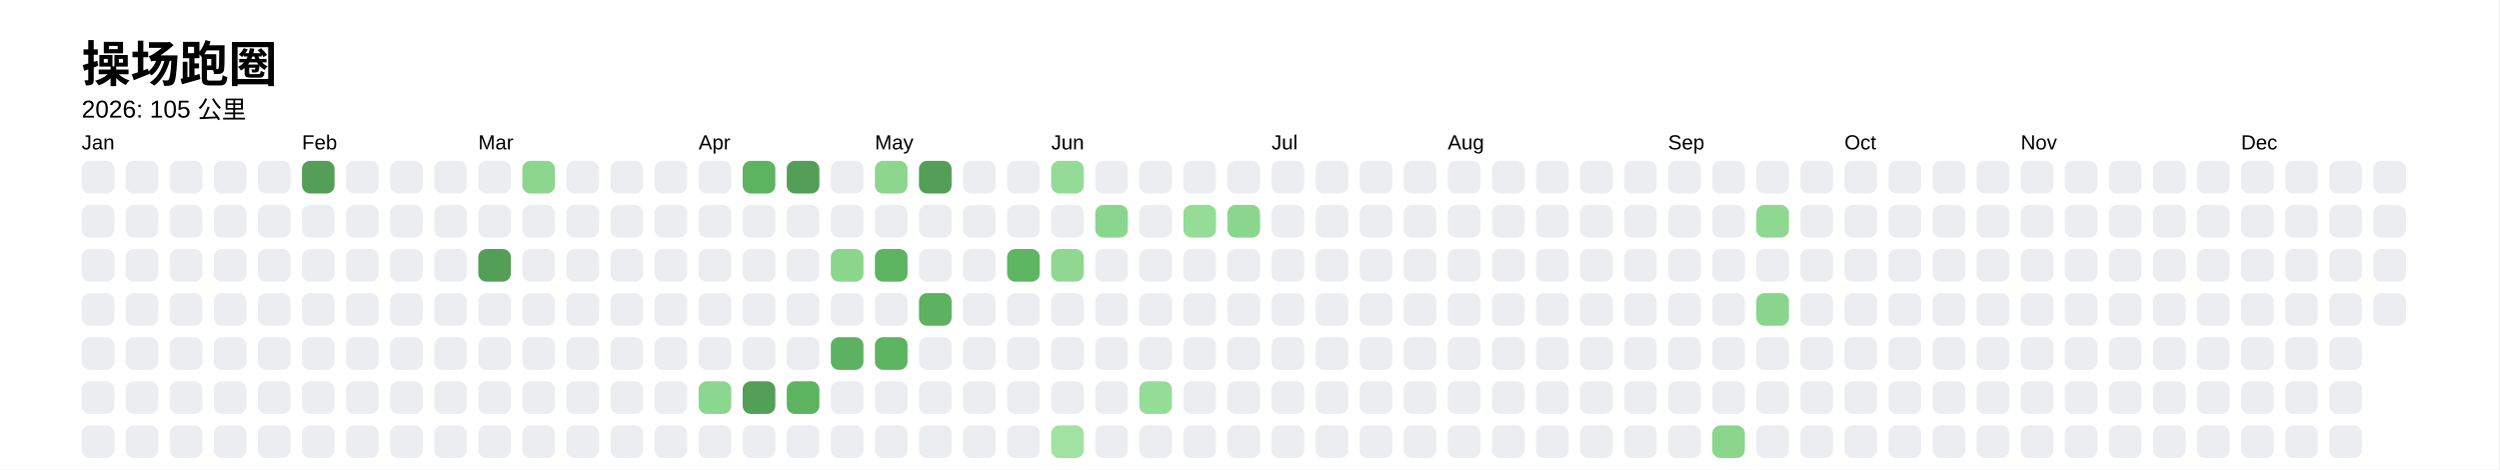
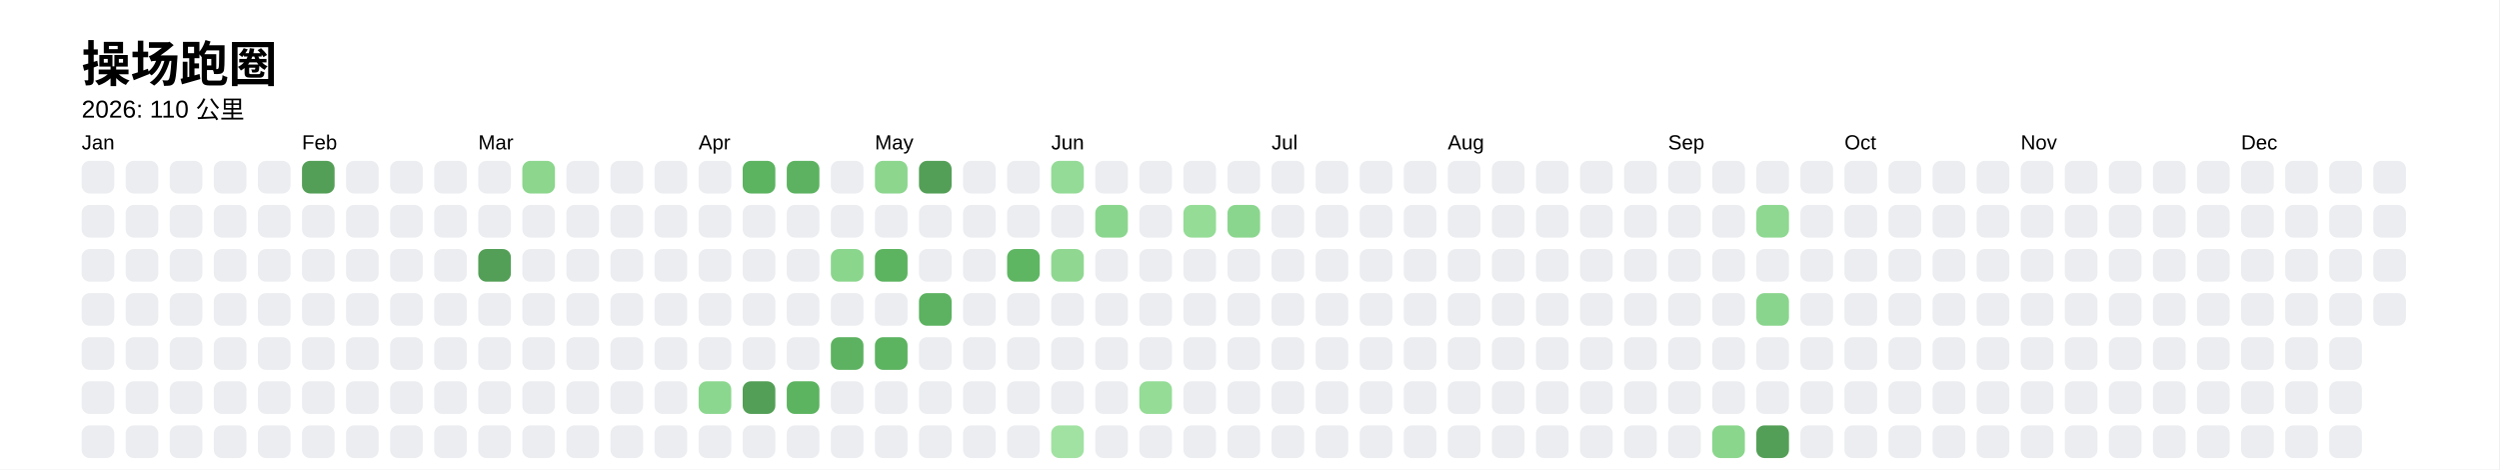
<svg xmlns="http://www.w3.org/2000/svg" baseProfile="full" height="57.5mm" version="1.1" viewBox="0,0,306.2,57.5" width="306.2mm">
  <defs />
  <rect fill="#FFFFFF" height="57.5" width="306.2" x="0" y="0" />
  <text fill="#000000" style="font-size:6px; font-family:Arial; font-weight:bold;" x="10" y="10">操场跑圈</text>
-   <text fill="#000000" style="font-size:3px; font-family:Arial;" x="10" y="14.4">2026: 105 公里</text>
+   <text fill="#000000" style="font-size:3px; font-family:Arial;" x="10" y="14.4">2026: 110 公里</text>
  <text fill="#000000" style="font-size:2.5px; font-family:Arial" x="10" y="18.3">Jan</text>
  <rect fill="#EBEDF0" height="4" rx="1" ry="1" width="4" x="10" y="19.7" />
  <rect fill="#EBEDF0" height="4" rx="1" ry="1" width="4" x="10" y="25.1" />
  <rect fill="#EBEDF0" height="4" rx="1" ry="1" width="4" x="10" y="30.5" />
  <rect fill="#EBEDF0" height="4" rx="1" ry="1" width="4" x="10" y="35.9" />
  <rect fill="#EBEDF0" height="4" rx="1" ry="1" width="4" x="10" y="41.3" />
  <rect fill="#EBEDF0" height="4" rx="1" ry="1" width="4" x="10" y="46.7" />
  <rect fill="#EBEDF0" height="4" rx="1" ry="1" width="4" x="10" y="52.1" />
  <rect fill="#EBEDF0" height="4" rx="1" ry="1" width="4" x="15.4" y="19.7" />
  <rect fill="#EBEDF0" height="4" rx="1" ry="1" width="4" x="15.4" y="25.1" />
  <rect fill="#EBEDF0" height="4" rx="1" ry="1" width="4" x="15.4" y="30.5" />
  <rect fill="#EBEDF0" height="4" rx="1" ry="1" width="4" x="15.4" y="35.9" />
  <rect fill="#EBEDF0" height="4" rx="1" ry="1" width="4" x="15.4" y="41.3" />
  <rect fill="#EBEDF0" height="4" rx="1" ry="1" width="4" x="15.4" y="46.7" />
  <rect fill="#EBEDF0" height="4" rx="1" ry="1" width="4" x="15.4" y="52.1" />
  <rect fill="#EBEDF0" height="4" rx="1" ry="1" width="4" x="20.8" y="19.7" />
  <rect fill="#EBEDF0" height="4" rx="1" ry="1" width="4" x="20.8" y="25.1" />
  <rect fill="#EBEDF0" height="4" rx="1" ry="1" width="4" x="20.8" y="30.5" />
  <rect fill="#EBEDF0" height="4" rx="1" ry="1" width="4" x="20.8" y="35.9" />
  <rect fill="#EBEDF0" height="4" rx="1" ry="1" width="4" x="20.8" y="41.3" />
  <rect fill="#EBEDF0" height="4" rx="1" ry="1" width="4" x="20.8" y="46.7" />
  <rect fill="#EBEDF0" height="4" rx="1" ry="1" width="4" x="20.8" y="52.1" />
  <rect fill="#EBEDF0" height="4" rx="1" ry="1" width="4" x="26.2" y="19.7" />
  <rect fill="#EBEDF0" height="4" rx="1" ry="1" width="4" x="26.2" y="25.1" />
  <rect fill="#EBEDF0" height="4" rx="1" ry="1" width="4" x="26.2" y="30.5" />
  <rect fill="#EBEDF0" height="4" rx="1" ry="1" width="4" x="26.2" y="35.9" />
  <rect fill="#EBEDF0" height="4" rx="1" ry="1" width="4" x="26.2" y="41.3" />
  <rect fill="#EBEDF0" height="4" rx="1" ry="1" width="4" x="26.2" y="46.7" />
  <rect fill="#EBEDF0" height="4" rx="1" ry="1" width="4" x="26.2" y="52.1" />
  <rect fill="#EBEDF0" height="4" rx="1" ry="1" width="4" x="31.6" y="19.7" />
  <rect fill="#EBEDF0" height="4" rx="1" ry="1" width="4" x="31.6" y="25.1" />
  <rect fill="#EBEDF0" height="4" rx="1" ry="1" width="4" x="31.6" y="30.5" />
  <rect fill="#EBEDF0" height="4" rx="1" ry="1" width="4" x="31.6" y="35.9" />
  <rect fill="#EBEDF0" height="4" rx="1" ry="1" width="4" x="31.6" y="41.3" />
  <rect fill="#EBEDF0" height="4" rx="1" ry="1" width="4" x="31.6" y="46.7" />
  <rect fill="#EBEDF0" height="4" rx="1" ry="1" width="4" x="31.6" y="52.1" />
  <text fill="#000000" style="font-size:2.5px; font-family:Arial" x="37.0" y="18.3">Feb</text>
  <rect fill="#549F57" height="4" rx="1" ry="1" width="4" x="37.0" y="19.7" />
  <rect fill="#EBEDF0" height="4" rx="1" ry="1" width="4" x="37.0" y="25.1" />
  <rect fill="#EBEDF0" height="4" rx="1" ry="1" width="4" x="37.0" y="30.5" />
  <rect fill="#EBEDF0" height="4" rx="1" ry="1" width="4" x="37.0" y="35.9" />
  <rect fill="#EBEDF0" height="4" rx="1" ry="1" width="4" x="37.0" y="41.3" />
  <rect fill="#EBEDF0" height="4" rx="1" ry="1" width="4" x="37.0" y="46.7" />
  <rect fill="#EBEDF0" height="4" rx="1" ry="1" width="4" x="37.0" y="52.1" />
  <rect fill="#EBEDF0" height="4" rx="1" ry="1" width="4" x="42.4" y="19.7" />
  <rect fill="#EBEDF0" height="4" rx="1" ry="1" width="4" x="42.4" y="25.1" />
  <rect fill="#EBEDF0" height="4" rx="1" ry="1" width="4" x="42.4" y="30.5" />
  <rect fill="#EBEDF0" height="4" rx="1" ry="1" width="4" x="42.4" y="35.9" />
  <rect fill="#EBEDF0" height="4" rx="1" ry="1" width="4" x="42.4" y="41.3" />
  <rect fill="#EBEDF0" height="4" rx="1" ry="1" width="4" x="42.4" y="46.7" />
  <rect fill="#EBEDF0" height="4" rx="1" ry="1" width="4" x="42.4" y="52.1" />
  <rect fill="#EBEDF0" height="4" rx="1" ry="1" width="4" x="47.8" y="19.7" />
  <rect fill="#EBEDF0" height="4" rx="1" ry="1" width="4" x="47.8" y="25.1" />
  <rect fill="#EBEDF0" height="4" rx="1" ry="1" width="4" x="47.8" y="30.5" />
  <rect fill="#EBEDF0" height="4" rx="1" ry="1" width="4" x="47.8" y="35.9" />
  <rect fill="#EBEDF0" height="4" rx="1" ry="1" width="4" x="47.8" y="41.3" />
  <rect fill="#EBEDF0" height="4" rx="1" ry="1" width="4" x="47.8" y="46.7" />
  <rect fill="#EBEDF0" height="4" rx="1" ry="1" width="4" x="47.8" y="52.1" />
  <rect fill="#EBEDF0" height="4" rx="1" ry="1" width="4" x="53.2" y="19.7" />
  <rect fill="#EBEDF0" height="4" rx="1" ry="1" width="4" x="53.2" y="25.1" />
  <rect fill="#EBEDF0" height="4" rx="1" ry="1" width="4" x="53.2" y="30.5" />
  <rect fill="#EBEDF0" height="4" rx="1" ry="1" width="4" x="53.2" y="35.9" />
  <rect fill="#EBEDF0" height="4" rx="1" ry="1" width="4" x="53.2" y="41.3" />
  <rect fill="#EBEDF0" height="4" rx="1" ry="1" width="4" x="53.2" y="46.7" />
  <rect fill="#EBEDF0" height="4" rx="1" ry="1" width="4" x="53.2" y="52.1" />
  <text fill="#000000" style="font-size:2.5px; font-family:Arial" x="58.6" y="18.3">Mar</text>
  <rect fill="#EBEDF0" height="4" rx="1" ry="1" width="4" x="58.6" y="19.7" />
  <rect fill="#EBEDF0" height="4" rx="1" ry="1" width="4" x="58.6" y="25.1" />
  <rect fill="#549F57" height="4" rx="1" ry="1" width="4" x="58.6" y="30.5" />
  <rect fill="#EBEDF0" height="4" rx="1" ry="1" width="4" x="58.6" y="35.9" />
  <rect fill="#EBEDF0" height="4" rx="1" ry="1" width="4" x="58.6" y="41.3" />
  <rect fill="#EBEDF0" height="4" rx="1" ry="1" width="4" x="58.6" y="46.7" />
  <rect fill="#EBEDF0" height="4" rx="1" ry="1" width="4" x="58.6" y="52.1" />
  <rect fill="#8cd68e" height="4" rx="1" ry="1" width="4" x="64" y="19.7" />
  <rect fill="#EBEDF0" height="4" rx="1" ry="1" width="4" x="64" y="25.1" />
  <rect fill="#EBEDF0" height="4" rx="1" ry="1" width="4" x="64" y="30.5" />
  <rect fill="#EBEDF0" height="4" rx="1" ry="1" width="4" x="64" y="35.9" />
  <rect fill="#EBEDF0" height="4" rx="1" ry="1" width="4" x="64" y="41.3" />
  <rect fill="#EBEDF0" height="4" rx="1" ry="1" width="4" x="64" y="46.7" />
  <rect fill="#EBEDF0" height="4" rx="1" ry="1" width="4" x="64" y="52.1" />
  <rect fill="#EBEDF0" height="4" rx="1" ry="1" width="4" x="69.4" y="19.7" />
  <rect fill="#EBEDF0" height="4" rx="1" ry="1" width="4" x="69.4" y="25.1" />
  <rect fill="#EBEDF0" height="4" rx="1" ry="1" width="4" x="69.4" y="30.5" />
  <rect fill="#EBEDF0" height="4" rx="1" ry="1" width="4" x="69.4" y="35.9" />
  <rect fill="#EBEDF0" height="4" rx="1" ry="1" width="4" x="69.4" y="41.3" />
  <rect fill="#EBEDF0" height="4" rx="1" ry="1" width="4" x="69.4" y="46.7" />
  <rect fill="#EBEDF0" height="4" rx="1" ry="1" width="4" x="69.4" y="52.1" />
  <rect fill="#EBEDF0" height="4" rx="1" ry="1" width="4" x="74.8" y="19.7" />
  <rect fill="#EBEDF0" height="4" rx="1" ry="1" width="4" x="74.8" y="25.1" />
  <rect fill="#EBEDF0" height="4" rx="1" ry="1" width="4" x="74.8" y="30.5" />
  <rect fill="#EBEDF0" height="4" rx="1" ry="1" width="4" x="74.8" y="35.9" />
  <rect fill="#EBEDF0" height="4" rx="1" ry="1" width="4" x="74.8" y="41.3" />
  <rect fill="#EBEDF0" height="4" rx="1" ry="1" width="4" x="74.8" y="46.7" />
  <rect fill="#EBEDF0" height="4" rx="1" ry="1" width="4" x="74.8" y="52.1" />
  <rect fill="#EBEDF0" height="4" rx="1" ry="1" width="4" x="80.2" y="19.7" />
  <rect fill="#EBEDF0" height="4" rx="1" ry="1" width="4" x="80.2" y="25.1" />
  <rect fill="#EBEDF0" height="4" rx="1" ry="1" width="4" x="80.2" y="30.5" />
  <rect fill="#EBEDF0" height="4" rx="1" ry="1" width="4" x="80.2" y="35.9" />
  <rect fill="#EBEDF0" height="4" rx="1" ry="1" width="4" x="80.2" y="41.3" />
  <rect fill="#EBEDF0" height="4" rx="1" ry="1" width="4" x="80.2" y="46.7" />
  <rect fill="#EBEDF0" height="4" rx="1" ry="1" width="4" x="80.2" y="52.1" />
  <text fill="#000000" style="font-size:2.5px; font-family:Arial" x="85.6" y="18.3">Apr</text>
  <rect fill="#EBEDF0" height="4" rx="1" ry="1" width="4" x="85.6" y="19.7" />
  <rect fill="#EBEDF0" height="4" rx="1" ry="1" width="4" x="85.6" y="25.1" />
  <rect fill="#EBEDF0" height="4" rx="1" ry="1" width="4" x="85.6" y="30.5" />
  <rect fill="#EBEDF0" height="4" rx="1" ry="1" width="4" x="85.6" y="35.9" />
  <rect fill="#EBEDF0" height="4" rx="1" ry="1" width="4" x="85.6" y="41.3" />
  <rect fill="#8cd78f" height="4" rx="1" ry="1" width="4" x="85.6" y="46.7" />
  <rect fill="#EBEDF0" height="4" rx="1" ry="1" width="4" x="85.6" y="52.1" />
  <rect fill="#5cb360" height="4" rx="1" ry="1" width="4" x="91" y="19.7" />
  <rect fill="#EBEDF0" height="4" rx="1" ry="1" width="4" x="91" y="25.1" />
  <rect fill="#EBEDF0" height="4" rx="1" ry="1" width="4" x="91" y="30.5" />
  <rect fill="#EBEDF0" height="4" rx="1" ry="1" width="4" x="91" y="35.9" />
  <rect fill="#EBEDF0" height="4" rx="1" ry="1" width="4" x="91" y="41.3" />
  <rect fill="#549F57" height="4" rx="1" ry="1" width="4" x="91" y="46.7" />
  <rect fill="#EBEDF0" height="4" rx="1" ry="1" width="4" x="91" y="52.1" />
-   <rect fill="#549F57" height="4" rx="1" ry="1" width="4" x="96.4" y="19.7" />
+   <rect fill="#5cb260" height="4" rx="1" ry="1" width="4" x="96.4" y="19.7" />
  <rect fill="#EBEDF0" height="4" rx="1" ry="1" width="4" x="96.4" y="25.1" />
  <rect fill="#EBEDF0" height="4" rx="1" ry="1" width="4" x="96.4" y="30.5" />
  <rect fill="#EBEDF0" height="4" rx="1" ry="1" width="4" x="96.4" y="35.9" />
  <rect fill="#EBEDF0" height="4" rx="1" ry="1" width="4" x="96.4" y="41.3" />
  <rect fill="#5cb360" height="4" rx="1" ry="1" width="4" x="96.4" y="46.7" />
  <rect fill="#EBEDF0" height="4" rx="1" ry="1" width="4" x="96.4" y="52.1" />
  <rect fill="#EBEDF0" height="4" rx="1" ry="1" width="4" x="101.8" y="19.7" />
  <rect fill="#EBEDF0" height="4" rx="1" ry="1" width="4" x="101.8" y="25.1" />
  <rect fill="#8bd68d" height="4" rx="1" ry="1" width="4" x="101.8" y="30.5" />
  <rect fill="#EBEDF0" height="4" rx="1" ry="1" width="4" x="101.8" y="35.9" />
  <rect fill="#5cb260" height="4" rx="1" ry="1" width="4" x="101.8" y="41.3" />
  <rect fill="#EBEDF0" height="4" rx="1" ry="1" width="4" x="101.8" y="46.7" />
  <rect fill="#EBEDF0" height="4" rx="1" ry="1" width="4" x="101.8" y="52.1" />
  <text fill="#000000" style="font-size:2.5px; font-family:Arial" x="107.2" y="18.3">May</text>
  <rect fill="#8cd68e" height="4" rx="1" ry="1" width="4" x="107.2" y="19.7" />
  <rect fill="#EBEDF0" height="4" rx="1" ry="1" width="4" x="107.2" y="25.1" />
  <rect fill="#5cb360" height="4" rx="1" ry="1" width="4" x="107.2" y="30.5" />
  <rect fill="#EBEDF0" height="4" rx="1" ry="1" width="4" x="107.2" y="35.9" />
  <rect fill="#5cb360" height="4" rx="1" ry="1" width="4" x="107.2" y="41.3" />
  <rect fill="#EBEDF0" height="4" rx="1" ry="1" width="4" x="107.2" y="46.7" />
  <rect fill="#EBEDF0" height="4" rx="1" ry="1" width="4" x="107.2" y="52.1" />
  <rect fill="#549F57" height="4" rx="1" ry="1" width="4" x="112.6" y="19.7" />
  <rect fill="#EBEDF0" height="4" rx="1" ry="1" width="4" x="112.6" y="25.1" />
  <rect fill="#EBEDF0" height="4" rx="1" ry="1" width="4" x="112.6" y="30.5" />
  <rect fill="#5cb260" height="4" rx="1" ry="1" width="4" x="112.6" y="35.9" />
  <rect fill="#EBEDF0" height="4" rx="1" ry="1" width="4" x="112.6" y="41.3" />
  <rect fill="#EBEDF0" height="4" rx="1" ry="1" width="4" x="112.6" y="46.7" />
  <rect fill="#EBEDF0" height="4" rx="1" ry="1" width="4" x="112.6" y="52.1" />
  <rect fill="#EBEDF0" height="4" rx="1" ry="1" width="4" x="118" y="19.7" />
  <rect fill="#EBEDF0" height="4" rx="1" ry="1" width="4" x="118" y="25.1" />
  <rect fill="#EBEDF0" height="4" rx="1" ry="1" width="4" x="118" y="30.5" />
  <rect fill="#EBEDF0" height="4" rx="1" ry="1" width="4" x="118" y="35.9" />
  <rect fill="#EBEDF0" height="4" rx="1" ry="1" width="4" x="118" y="41.3" />
  <rect fill="#EBEDF0" height="4" rx="1" ry="1" width="4" x="118" y="46.7" />
  <rect fill="#EBEDF0" height="4" rx="1" ry="1" width="4" x="118" y="52.1" />
  <rect fill="#EBEDF0" height="4" rx="1" ry="1" width="4" x="123.4" y="19.7" />
  <rect fill="#EBEDF0" height="4" rx="1" ry="1" width="4" x="123.4" y="25.1" />
  <rect fill="#5eb663" height="4" rx="1" ry="1" width="4" x="123.4" y="30.5" />
  <rect fill="#EBEDF0" height="4" rx="1" ry="1" width="4" x="123.4" y="35.9" />
  <rect fill="#EBEDF0" height="4" rx="1" ry="1" width="4" x="123.4" y="41.3" />
  <rect fill="#EBEDF0" height="4" rx="1" ry="1" width="4" x="123.4" y="46.7" />
  <rect fill="#EBEDF0" height="4" rx="1" ry="1" width="4" x="123.4" y="52.1" />
  <text fill="#000000" style="font-size:2.5px; font-family:Arial" x="128.8" y="18.3">Jun</text>
  <rect fill="#94db97" height="4" rx="1" ry="1" width="4" x="128.8" y="19.7" />
  <rect fill="#EBEDF0" height="4" rx="1" ry="1" width="4" x="128.8" y="25.1" />
  <rect fill="#90d892" height="4" rx="1" ry="1" width="4" x="128.8" y="30.5" />
  <rect fill="#EBEDF0" height="4" rx="1" ry="1" width="4" x="128.8" y="35.9" />
  <rect fill="#EBEDF0" height="4" rx="1" ry="1" width="4" x="128.8" y="41.3" />
  <rect fill="#EBEDF0" height="4" rx="1" ry="1" width="4" x="128.8" y="46.7" />
  <rect fill="#a1e2a3" height="4" rx="1" ry="1" width="4" x="128.8" y="52.1" />
  <rect fill="#EBEDF0" height="4" rx="1" ry="1" width="4" x="134.2" y="19.7" />
  <rect fill="#8bd68e" height="4" rx="1" ry="1" width="4" x="134.2" y="25.1" />
  <rect fill="#EBEDF0" height="4" rx="1" ry="1" width="4" x="134.2" y="30.5" />
  <rect fill="#EBEDF0" height="4" rx="1" ry="1" width="4" x="134.2" y="35.9" />
  <rect fill="#EBEDF0" height="4" rx="1" ry="1" width="4" x="134.2" y="41.3" />
  <rect fill="#EBEDF0" height="4" rx="1" ry="1" width="4" x="134.2" y="46.7" />
  <rect fill="#EBEDF0" height="4" rx="1" ry="1" width="4" x="134.2" y="52.1" />
  <rect fill="#EBEDF0" height="4" rx="1" ry="1" width="4" x="139.6" y="19.7" />
  <rect fill="#EBEDF0" height="4" rx="1" ry="1" width="4" x="139.6" y="25.1" />
  <rect fill="#EBEDF0" height="4" rx="1" ry="1" width="4" x="139.6" y="30.5" />
  <rect fill="#EBEDF0" height="4" rx="1" ry="1" width="4" x="139.6" y="35.9" />
  <rect fill="#EBEDF0" height="4" rx="1" ry="1" width="4" x="139.6" y="41.3" />
  <rect fill="#95dc97" height="4" rx="1" ry="1" width="4" x="139.6" y="46.7" />
  <rect fill="#EBEDF0" height="4" rx="1" ry="1" width="4" x="139.6" y="52.1" />
  <rect fill="#EBEDF0" height="4" rx="1" ry="1" width="4" x="145" y="19.7" />
  <rect fill="#95dc97" height="4" rx="1" ry="1" width="4" x="145" y="25.1" />
  <rect fill="#EBEDF0" height="4" rx="1" ry="1" width="4" x="145" y="30.5" />
  <rect fill="#EBEDF0" height="4" rx="1" ry="1" width="4" x="145" y="35.9" />
  <rect fill="#EBEDF0" height="4" rx="1" ry="1" width="4" x="145" y="41.3" />
  <rect fill="#EBEDF0" height="4" rx="1" ry="1" width="4" x="145" y="46.7" />
  <rect fill="#EBEDF0" height="4" rx="1" ry="1" width="4" x="145" y="52.1" />
  <rect fill="#EBEDF0" height="4" rx="1" ry="1" width="4" x="150.4" y="19.7" />
  <rect fill="#8bd68e" height="4" rx="1" ry="1" width="4" x="150.4" y="25.1" />
  <rect fill="#EBEDF0" height="4" rx="1" ry="1" width="4" x="150.4" y="30.5" />
  <rect fill="#EBEDF0" height="4" rx="1" ry="1" width="4" x="150.4" y="35.9" />
  <rect fill="#EBEDF0" height="4" rx="1" ry="1" width="4" x="150.4" y="41.3" />
  <rect fill="#EBEDF0" height="4" rx="1" ry="1" width="4" x="150.4" y="46.7" />
  <rect fill="#EBEDF0" height="4" rx="1" ry="1" width="4" x="150.4" y="52.1" />
  <text fill="#000000" style="font-size:2.5px; font-family:Arial" x="155.8" y="18.3">Jul</text>
  <rect fill="#EBEDF0" height="4" rx="1" ry="1" width="4" x="155.8" y="19.7" />
  <rect fill="#EBEDF0" height="4" rx="1" ry="1" width="4" x="155.8" y="25.1" />
  <rect fill="#EBEDF0" height="4" rx="1" ry="1" width="4" x="155.8" y="30.5" />
  <rect fill="#EBEDF0" height="4" rx="1" ry="1" width="4" x="155.8" y="35.9" />
  <rect fill="#EBEDF0" height="4" rx="1" ry="1" width="4" x="155.8" y="41.3" />
  <rect fill="#EBEDF0" height="4" rx="1" ry="1" width="4" x="155.8" y="46.7" />
  <rect fill="#EBEDF0" height="4" rx="1" ry="1" width="4" x="155.8" y="52.1" />
  <rect fill="#EBEDF0" height="4" rx="1" ry="1" width="4" x="161.2" y="19.7" />
  <rect fill="#EBEDF0" height="4" rx="1" ry="1" width="4" x="161.2" y="25.1" />
  <rect fill="#EBEDF0" height="4" rx="1" ry="1" width="4" x="161.2" y="30.5" />
  <rect fill="#EBEDF0" height="4" rx="1" ry="1" width="4" x="161.2" y="35.9" />
  <rect fill="#EBEDF0" height="4" rx="1" ry="1" width="4" x="161.2" y="41.3" />
  <rect fill="#EBEDF0" height="4" rx="1" ry="1" width="4" x="161.2" y="46.7" />
  <rect fill="#EBEDF0" height="4" rx="1" ry="1" width="4" x="161.2" y="52.1" />
  <rect fill="#EBEDF0" height="4" rx="1" ry="1" width="4" x="166.6" y="19.7" />
  <rect fill="#EBEDF0" height="4" rx="1" ry="1" width="4" x="166.6" y="25.1" />
  <rect fill="#EBEDF0" height="4" rx="1" ry="1" width="4" x="166.6" y="30.5" />
  <rect fill="#EBEDF0" height="4" rx="1" ry="1" width="4" x="166.6" y="35.9" />
  <rect fill="#EBEDF0" height="4" rx="1" ry="1" width="4" x="166.6" y="41.3" />
  <rect fill="#EBEDF0" height="4" rx="1" ry="1" width="4" x="166.6" y="46.7" />
  <rect fill="#EBEDF0" height="4" rx="1" ry="1" width="4" x="166.6" y="52.1" />
  <rect fill="#EBEDF0" height="4" rx="1" ry="1" width="4" x="172" y="19.7" />
  <rect fill="#EBEDF0" height="4" rx="1" ry="1" width="4" x="172" y="25.1" />
  <rect fill="#EBEDF0" height="4" rx="1" ry="1" width="4" x="172" y="30.5" />
  <rect fill="#EBEDF0" height="4" rx="1" ry="1" width="4" x="172" y="35.9" />
  <rect fill="#EBEDF0" height="4" rx="1" ry="1" width="4" x="172" y="41.3" />
  <rect fill="#EBEDF0" height="4" rx="1" ry="1" width="4" x="172" y="46.7" />
  <rect fill="#EBEDF0" height="4" rx="1" ry="1" width="4" x="172" y="52.1" />
  <text fill="#000000" style="font-size:2.5px; font-family:Arial" x="177.4" y="18.3">Aug</text>
  <rect fill="#EBEDF0" height="4" rx="1" ry="1" width="4" x="177.4" y="19.7" />
  <rect fill="#EBEDF0" height="4" rx="1" ry="1" width="4" x="177.4" y="25.1" />
  <rect fill="#EBEDF0" height="4" rx="1" ry="1" width="4" x="177.4" y="30.5" />
  <rect fill="#EBEDF0" height="4" rx="1" ry="1" width="4" x="177.4" y="35.9" />
  <rect fill="#EBEDF0" height="4" rx="1" ry="1" width="4" x="177.4" y="41.3" />
  <rect fill="#EBEDF0" height="4" rx="1" ry="1" width="4" x="177.4" y="46.7" />
  <rect fill="#EBEDF0" height="4" rx="1" ry="1" width="4" x="177.4" y="52.1" />
  <rect fill="#EBEDF0" height="4" rx="1" ry="1" width="4" x="182.8" y="19.7" />
  <rect fill="#EBEDF0" height="4" rx="1" ry="1" width="4" x="182.8" y="25.1" />
  <rect fill="#EBEDF0" height="4" rx="1" ry="1" width="4" x="182.8" y="30.5" />
  <rect fill="#EBEDF0" height="4" rx="1" ry="1" width="4" x="182.8" y="35.9" />
  <rect fill="#EBEDF0" height="4" rx="1" ry="1" width="4" x="182.8" y="41.3" />
  <rect fill="#EBEDF0" height="4" rx="1" ry="1" width="4" x="182.8" y="46.7" />
  <rect fill="#EBEDF0" height="4" rx="1" ry="1" width="4" x="182.8" y="52.1" />
  <rect fill="#EBEDF0" height="4" rx="1" ry="1" width="4" x="188.2" y="19.7" />
  <rect fill="#EBEDF0" height="4" rx="1" ry="1" width="4" x="188.2" y="25.1" />
  <rect fill="#EBEDF0" height="4" rx="1" ry="1" width="4" x="188.2" y="30.5" />
  <rect fill="#EBEDF0" height="4" rx="1" ry="1" width="4" x="188.2" y="35.9" />
  <rect fill="#EBEDF0" height="4" rx="1" ry="1" width="4" x="188.2" y="41.3" />
  <rect fill="#EBEDF0" height="4" rx="1" ry="1" width="4" x="188.2" y="46.7" />
  <rect fill="#EBEDF0" height="4" rx="1" ry="1" width="4" x="188.2" y="52.1" />
  <rect fill="#EBEDF0" height="4" rx="1" ry="1" width="4" x="193.6" y="19.7" />
  <rect fill="#EBEDF0" height="4" rx="1" ry="1" width="4" x="193.6" y="25.1" />
  <rect fill="#EBEDF0" height="4" rx="1" ry="1" width="4" x="193.6" y="30.5" />
  <rect fill="#EBEDF0" height="4" rx="1" ry="1" width="4" x="193.6" y="35.9" />
  <rect fill="#EBEDF0" height="4" rx="1" ry="1" width="4" x="193.6" y="41.3" />
  <rect fill="#EBEDF0" height="4" rx="1" ry="1" width="4" x="193.6" y="46.7" />
  <rect fill="#EBEDF0" height="4" rx="1" ry="1" width="4" x="193.6" y="52.1" />
  <rect fill="#EBEDF0" height="4" rx="1" ry="1" width="4" x="199" y="19.7" />
  <rect fill="#EBEDF0" height="4" rx="1" ry="1" width="4" x="199" y="25.1" />
  <rect fill="#EBEDF0" height="4" rx="1" ry="1" width="4" x="199" y="30.5" />
  <rect fill="#EBEDF0" height="4" rx="1" ry="1" width="4" x="199" y="35.9" />
  <rect fill="#EBEDF0" height="4" rx="1" ry="1" width="4" x="199" y="41.3" />
  <rect fill="#EBEDF0" height="4" rx="1" ry="1" width="4" x="199" y="46.7" />
  <rect fill="#EBEDF0" height="4" rx="1" ry="1" width="4" x="199" y="52.1" />
  <text fill="#000000" style="font-size:2.5px; font-family:Arial" x="204.4" y="18.3">Sep</text>
  <rect fill="#EBEDF0" height="4" rx="1" ry="1" width="4" x="204.4" y="19.7" />
  <rect fill="#EBEDF0" height="4" rx="1" ry="1" width="4" x="204.4" y="25.1" />
  <rect fill="#EBEDF0" height="4" rx="1" ry="1" width="4" x="204.4" y="30.5" />
  <rect fill="#EBEDF0" height="4" rx="1" ry="1" width="4" x="204.4" y="35.9" />
  <rect fill="#EBEDF0" height="4" rx="1" ry="1" width="4" x="204.4" y="41.3" />
  <rect fill="#EBEDF0" height="4" rx="1" ry="1" width="4" x="204.4" y="46.7" />
  <rect fill="#EBEDF0" height="4" rx="1" ry="1" width="4" x="204.4" y="52.1" />
  <rect fill="#EBEDF0" height="4" rx="1" ry="1" width="4" x="209.8" y="19.7" />
  <rect fill="#EBEDF0" height="4" rx="1" ry="1" width="4" x="209.8" y="25.1" />
  <rect fill="#EBEDF0" height="4" rx="1" ry="1" width="4" x="209.8" y="30.5" />
  <rect fill="#EBEDF0" height="4" rx="1" ry="1" width="4" x="209.8" y="35.9" />
  <rect fill="#EBEDF0" height="4" rx="1" ry="1" width="4" x="209.8" y="41.3" />
  <rect fill="#EBEDF0" height="4" rx="1" ry="1" width="4" x="209.8" y="46.7" />
  <rect fill="#8bd68d" height="4" rx="1" ry="1" width="4" x="209.8" y="52.1" />
  <rect fill="#EBEDF0" height="4" rx="1" ry="1" width="4" x="215.2" y="19.7" />
  <rect fill="#8ed891" height="4" rx="1" ry="1" width="4" x="215.2" y="25.1" />
  <rect fill="#EBEDF0" height="4" rx="1" ry="1" width="4" x="215.2" y="30.5" />
  <rect fill="#8ad58d" height="4" rx="1" ry="1" width="4" x="215.2" y="35.9" />
  <rect fill="#EBEDF0" height="4" rx="1" ry="1" width="4" x="215.2" y="41.3" />
  <rect fill="#EBEDF0" height="4" rx="1" ry="1" width="4" x="215.2" y="46.7" />
-   <rect fill="#EBEDF0" height="4" rx="1" ry="1" width="4" x="215.2" y="52.1" />
+   <rect fill="#549F57" height="4" rx="1" ry="1" width="4" x="215.2" y="52.1" />
  <rect fill="#EBEDF0" height="4" rx="1" ry="1" width="4" x="220.6" y="19.7" />
  <rect fill="#EBEDF0" height="4" rx="1" ry="1" width="4" x="220.6" y="25.1" />
  <rect fill="#EBEDF0" height="4" rx="1" ry="1" width="4" x="220.6" y="30.5" />
  <rect fill="#EBEDF0" height="4" rx="1" ry="1" width="4" x="220.6" y="35.9" />
  <rect fill="#EBEDF0" height="4" rx="1" ry="1" width="4" x="220.6" y="41.3" />
  <rect fill="#EBEDF0" height="4" rx="1" ry="1" width="4" x="220.6" y="46.7" />
  <rect fill="#EBEDF0" height="4" rx="1" ry="1" width="4" x="220.6" y="52.1" />
  <text fill="#000000" style="font-size:2.5px; font-family:Arial" x="226" y="18.3">Oct</text>
  <rect fill="#EBEDF0" height="4" rx="1" ry="1" width="4" x="226" y="19.7" />
  <rect fill="#EBEDF0" height="4" rx="1" ry="1" width="4" x="226" y="25.1" />
  <rect fill="#EBEDF0" height="4" rx="1" ry="1" width="4" x="226" y="30.5" />
  <rect fill="#EBEDF0" height="4" rx="1" ry="1" width="4" x="226" y="35.9" />
  <rect fill="#EBEDF0" height="4" rx="1" ry="1" width="4" x="226" y="41.3" />
  <rect fill="#EBEDF0" height="4" rx="1" ry="1" width="4" x="226" y="46.7" />
  <rect fill="#EBEDF0" height="4" rx="1" ry="1" width="4" x="226" y="52.1" />
  <rect fill="#EBEDF0" height="4" rx="1" ry="1" width="4" x="231.4" y="19.7" />
  <rect fill="#EBEDF0" height="4" rx="1" ry="1" width="4" x="231.4" y="25.1" />
  <rect fill="#EBEDF0" height="4" rx="1" ry="1" width="4" x="231.4" y="30.5" />
  <rect fill="#EBEDF0" height="4" rx="1" ry="1" width="4" x="231.4" y="35.9" />
  <rect fill="#EBEDF0" height="4" rx="1" ry="1" width="4" x="231.4" y="41.3" />
  <rect fill="#EBEDF0" height="4" rx="1" ry="1" width="4" x="231.4" y="46.7" />
  <rect fill="#EBEDF0" height="4" rx="1" ry="1" width="4" x="231.4" y="52.1" />
  <rect fill="#EBEDF0" height="4" rx="1" ry="1" width="4" x="236.8" y="19.7" />
  <rect fill="#EBEDF0" height="4" rx="1" ry="1" width="4" x="236.8" y="25.1" />
  <rect fill="#EBEDF0" height="4" rx="1" ry="1" width="4" x="236.8" y="30.5" />
  <rect fill="#EBEDF0" height="4" rx="1" ry="1" width="4" x="236.8" y="35.9" />
  <rect fill="#EBEDF0" height="4" rx="1" ry="1" width="4" x="236.8" y="41.3" />
  <rect fill="#EBEDF0" height="4" rx="1" ry="1" width="4" x="236.8" y="46.7" />
  <rect fill="#EBEDF0" height="4" rx="1" ry="1" width="4" x="236.8" y="52.1" />
  <rect fill="#EBEDF0" height="4" rx="1" ry="1" width="4" x="242.2" y="19.7" />
  <rect fill="#EBEDF0" height="4" rx="1" ry="1" width="4" x="242.2" y="25.1" />
  <rect fill="#EBEDF0" height="4" rx="1" ry="1" width="4" x="242.2" y="30.5" />
  <rect fill="#EBEDF0" height="4" rx="1" ry="1" width="4" x="242.2" y="35.9" />
  <rect fill="#EBEDF0" height="4" rx="1" ry="1" width="4" x="242.2" y="41.3" />
  <rect fill="#EBEDF0" height="4" rx="1" ry="1" width="4" x="242.2" y="46.7" />
  <rect fill="#EBEDF0" height="4" rx="1" ry="1" width="4" x="242.2" y="52.1" />
  <text fill="#000000" style="font-size:2.5px; font-family:Arial" x="247.6" y="18.3">Nov</text>
  <rect fill="#EBEDF0" height="4" rx="1" ry="1" width="4" x="247.6" y="19.7" />
  <rect fill="#EBEDF0" height="4" rx="1" ry="1" width="4" x="247.6" y="25.1" />
  <rect fill="#EBEDF0" height="4" rx="1" ry="1" width="4" x="247.6" y="30.5" />
  <rect fill="#EBEDF0" height="4" rx="1" ry="1" width="4" x="247.6" y="35.9" />
  <rect fill="#EBEDF0" height="4" rx="1" ry="1" width="4" x="247.6" y="41.3" />
  <rect fill="#EBEDF0" height="4" rx="1" ry="1" width="4" x="247.6" y="46.7" />
  <rect fill="#EBEDF0" height="4" rx="1" ry="1" width="4" x="247.6" y="52.1" />
  <rect fill="#EBEDF0" height="4" rx="1" ry="1" width="4" x="253" y="19.7" />
  <rect fill="#EBEDF0" height="4" rx="1" ry="1" width="4" x="253" y="25.1" />
  <rect fill="#EBEDF0" height="4" rx="1" ry="1" width="4" x="253" y="30.5" />
  <rect fill="#EBEDF0" height="4" rx="1" ry="1" width="4" x="253" y="35.9" />
  <rect fill="#EBEDF0" height="4" rx="1" ry="1" width="4" x="253" y="41.3" />
  <rect fill="#EBEDF0" height="4" rx="1" ry="1" width="4" x="253" y="46.7" />
  <rect fill="#EBEDF0" height="4" rx="1" ry="1" width="4" x="253" y="52.1" />
  <rect fill="#EBEDF0" height="4" rx="1" ry="1" width="4" x="258.4" y="19.7" />
  <rect fill="#EBEDF0" height="4" rx="1" ry="1" width="4" x="258.4" y="25.1" />
  <rect fill="#EBEDF0" height="4" rx="1" ry="1" width="4" x="258.4" y="30.5" />
  <rect fill="#EBEDF0" height="4" rx="1" ry="1" width="4" x="258.4" y="35.9" />
  <rect fill="#EBEDF0" height="4" rx="1" ry="1" width="4" x="258.4" y="41.3" />
  <rect fill="#EBEDF0" height="4" rx="1" ry="1" width="4" x="258.4" y="46.7" />
  <rect fill="#EBEDF0" height="4" rx="1" ry="1" width="4" x="258.4" y="52.1" />
  <rect fill="#EBEDF0" height="4" rx="1" ry="1" width="4" x="263.8" y="19.7" />
  <rect fill="#EBEDF0" height="4" rx="1" ry="1" width="4" x="263.8" y="25.1" />
  <rect fill="#EBEDF0" height="4" rx="1" ry="1" width="4" x="263.8" y="30.5" />
  <rect fill="#EBEDF0" height="4" rx="1" ry="1" width="4" x="263.8" y="35.9" />
  <rect fill="#EBEDF0" height="4" rx="1" ry="1" width="4" x="263.8" y="41.3" />
  <rect fill="#EBEDF0" height="4" rx="1" ry="1" width="4" x="263.8" y="46.7" />
  <rect fill="#EBEDF0" height="4" rx="1" ry="1" width="4" x="263.8" y="52.1" />
  <rect fill="#EBEDF0" height="4" rx="1" ry="1" width="4" x="269.2" y="19.7" />
  <rect fill="#EBEDF0" height="4" rx="1" ry="1" width="4" x="269.2" y="25.1" />
  <rect fill="#EBEDF0" height="4" rx="1" ry="1" width="4" x="269.2" y="30.5" />
  <rect fill="#EBEDF0" height="4" rx="1" ry="1" width="4" x="269.2" y="35.9" />
  <rect fill="#EBEDF0" height="4" rx="1" ry="1" width="4" x="269.2" y="41.3" />
  <rect fill="#EBEDF0" height="4" rx="1" ry="1" width="4" x="269.2" y="46.7" />
  <rect fill="#EBEDF0" height="4" rx="1" ry="1" width="4" x="269.2" y="52.1" />
  <text fill="#000000" style="font-size:2.5px; font-family:Arial" x="274.6" y="18.3">Dec</text>
  <rect fill="#EBEDF0" height="4" rx="1" ry="1" width="4" x="274.6" y="19.7" />
  <rect fill="#EBEDF0" height="4" rx="1" ry="1" width="4" x="274.6" y="25.1" />
  <rect fill="#EBEDF0" height="4" rx="1" ry="1" width="4" x="274.6" y="30.5" />
  <rect fill="#EBEDF0" height="4" rx="1" ry="1" width="4" x="274.6" y="35.9" />
  <rect fill="#EBEDF0" height="4" rx="1" ry="1" width="4" x="274.6" y="41.3" />
  <rect fill="#EBEDF0" height="4" rx="1" ry="1" width="4" x="274.6" y="46.7" />
  <rect fill="#EBEDF0" height="4" rx="1" ry="1" width="4" x="274.6" y="52.1" />
  <rect fill="#EBEDF0" height="4" rx="1" ry="1" width="4" x="280" y="19.7" />
  <rect fill="#EBEDF0" height="4" rx="1" ry="1" width="4" x="280" y="25.1" />
  <rect fill="#EBEDF0" height="4" rx="1" ry="1" width="4" x="280" y="30.5" />
  <rect fill="#EBEDF0" height="4" rx="1" ry="1" width="4" x="280" y="35.9" />
  <rect fill="#EBEDF0" height="4" rx="1" ry="1" width="4" x="280" y="41.3" />
  <rect fill="#EBEDF0" height="4" rx="1" ry="1" width="4" x="280" y="46.7" />
  <rect fill="#EBEDF0" height="4" rx="1" ry="1" width="4" x="280" y="52.1" />
  <rect fill="#EBEDF0" height="4" rx="1" ry="1" width="4" x="285.4" y="19.7" />
  <rect fill="#EBEDF0" height="4" rx="1" ry="1" width="4" x="285.4" y="25.1" />
  <rect fill="#EBEDF0" height="4" rx="1" ry="1" width="4" x="285.4" y="30.5" />
  <rect fill="#EBEDF0" height="4" rx="1" ry="1" width="4" x="285.4" y="35.9" />
  <rect fill="#EBEDF0" height="4" rx="1" ry="1" width="4" x="285.4" y="41.3" />
  <rect fill="#EBEDF0" height="4" rx="1" ry="1" width="4" x="285.4" y="46.7" />
  <rect fill="#EBEDF0" height="4" rx="1" ry="1" width="4" x="285.4" y="52.1" />
  <rect fill="#EBEDF0" height="4" rx="1" ry="1" width="4" x="290.8" y="19.7" />
  <rect fill="#EBEDF0" height="4" rx="1" ry="1" width="4" x="290.8" y="25.1" />
  <rect fill="#EBEDF0" height="4" rx="1" ry="1" width="4" x="290.8" y="30.5" />
  <rect fill="#EBEDF0" height="4" rx="1" ry="1" width="4" x="290.8" y="35.9" />
</svg>
